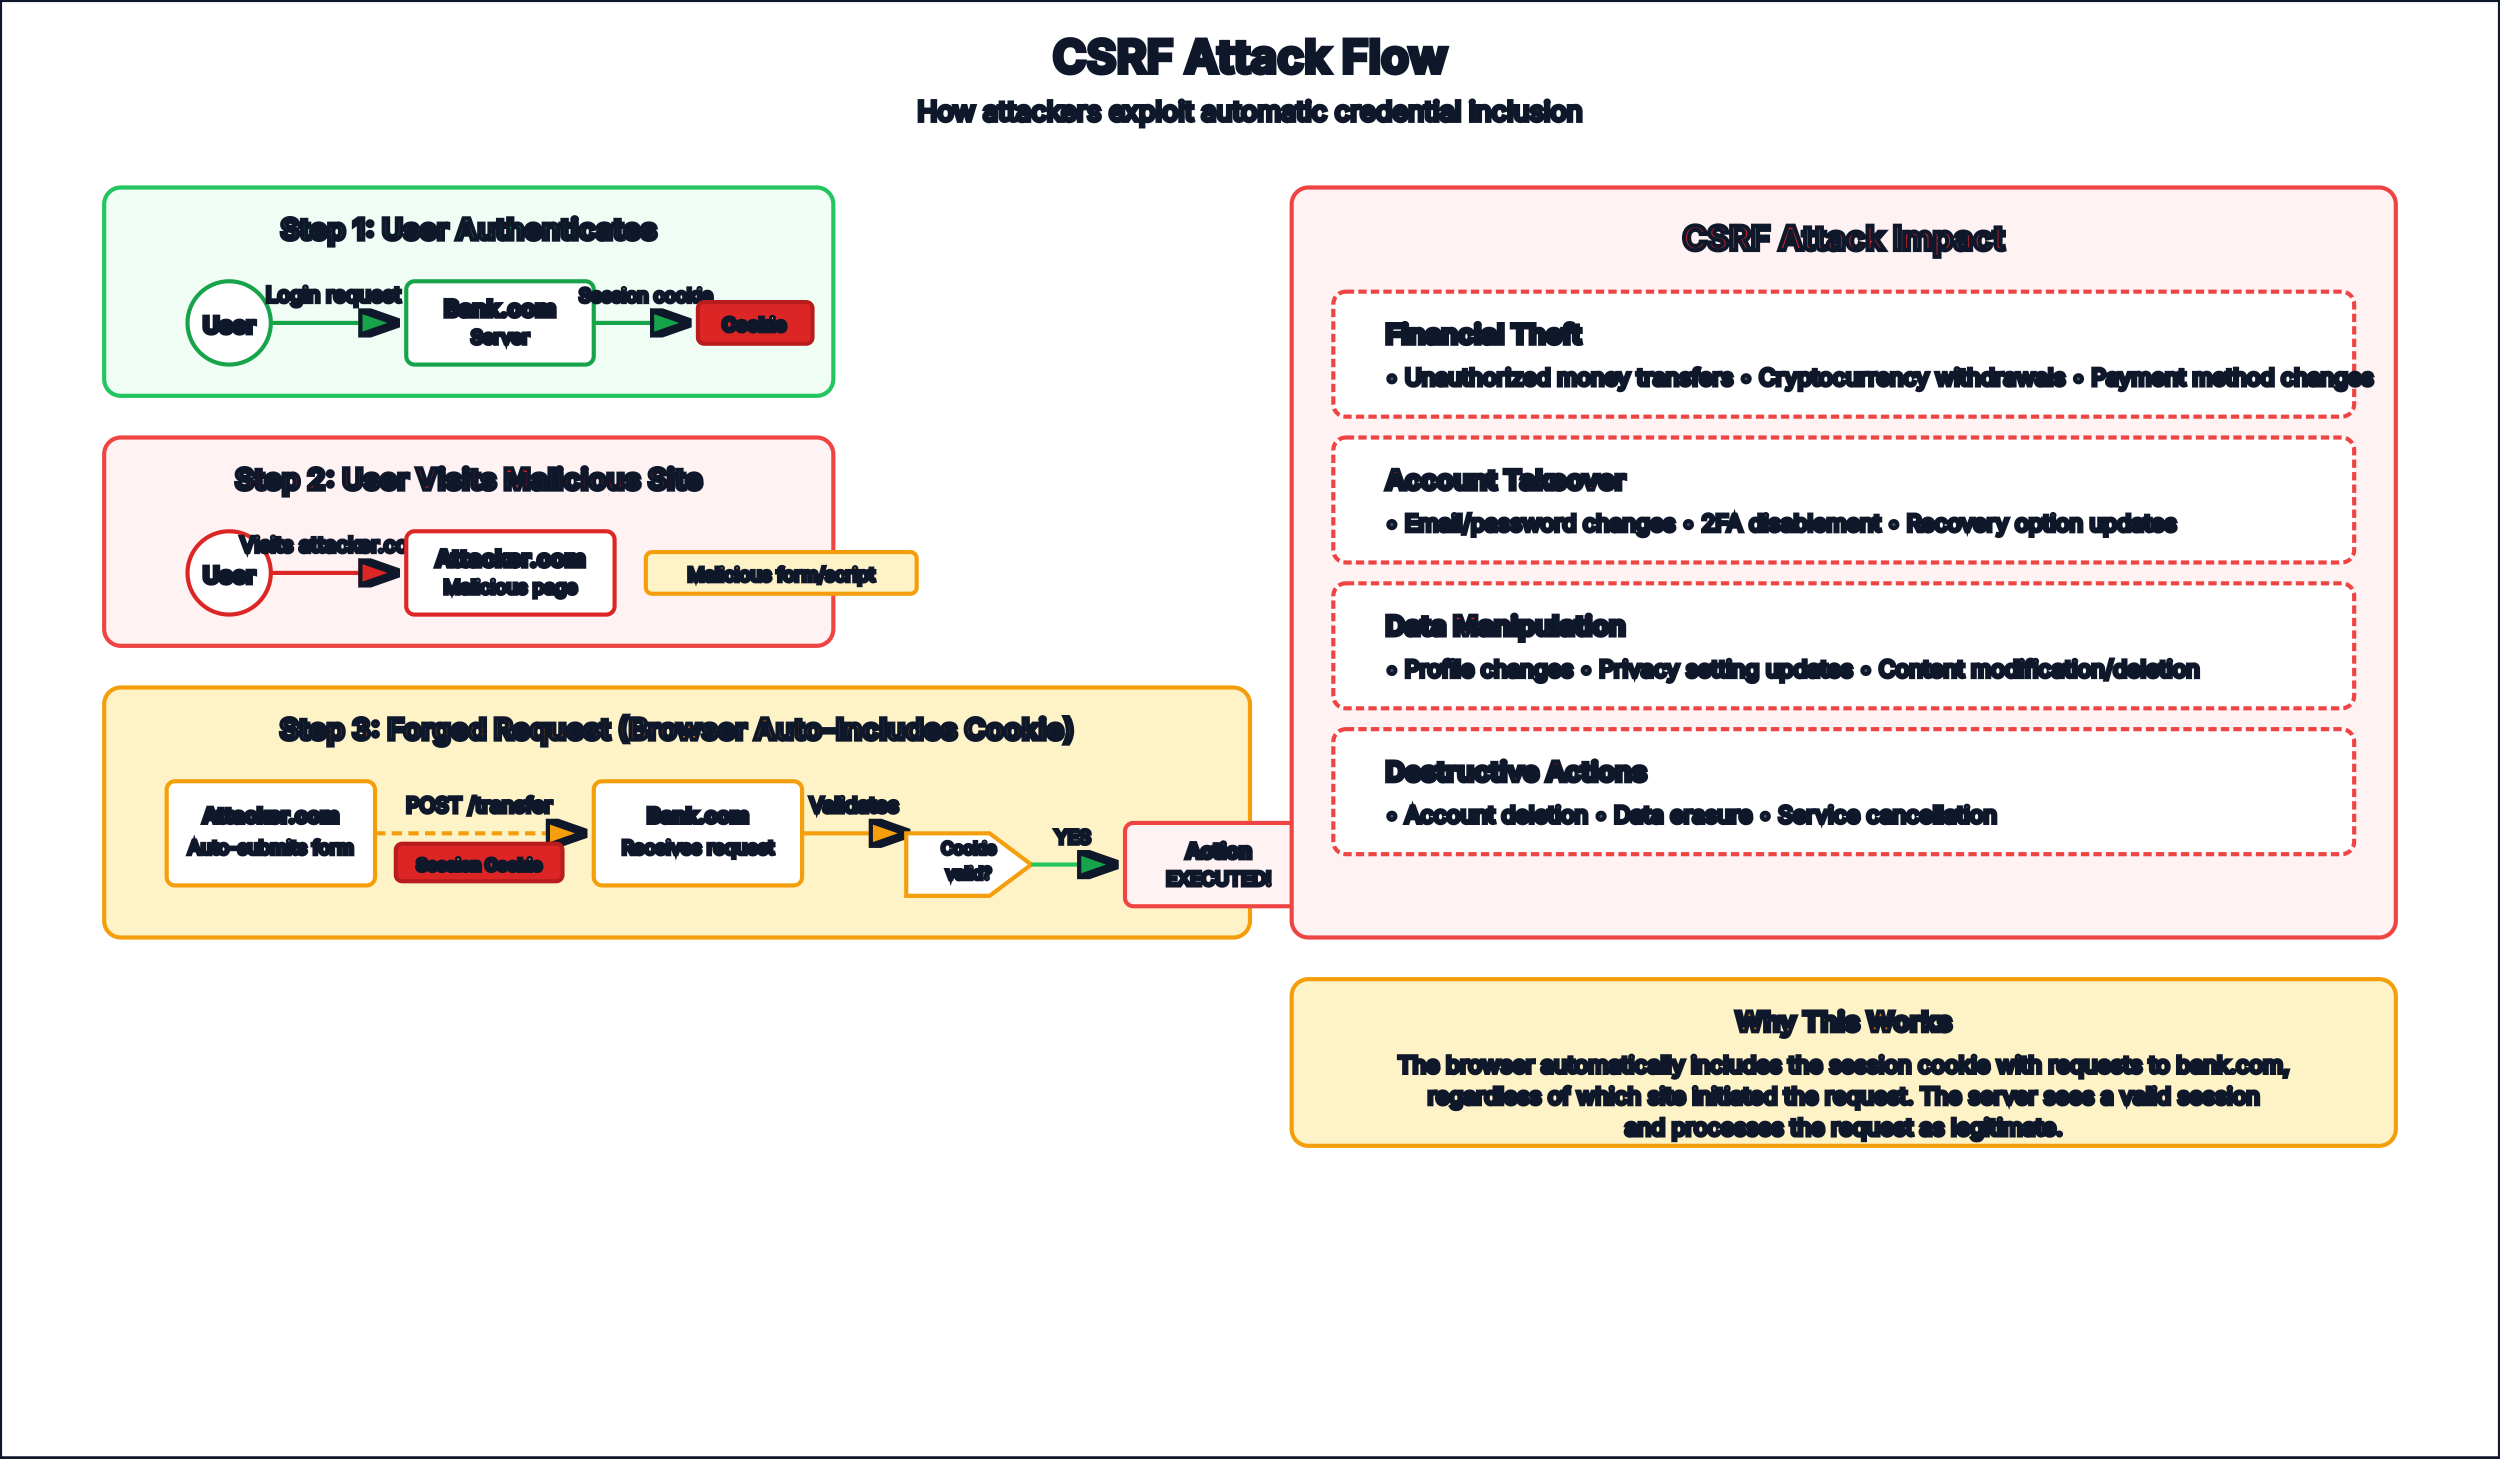
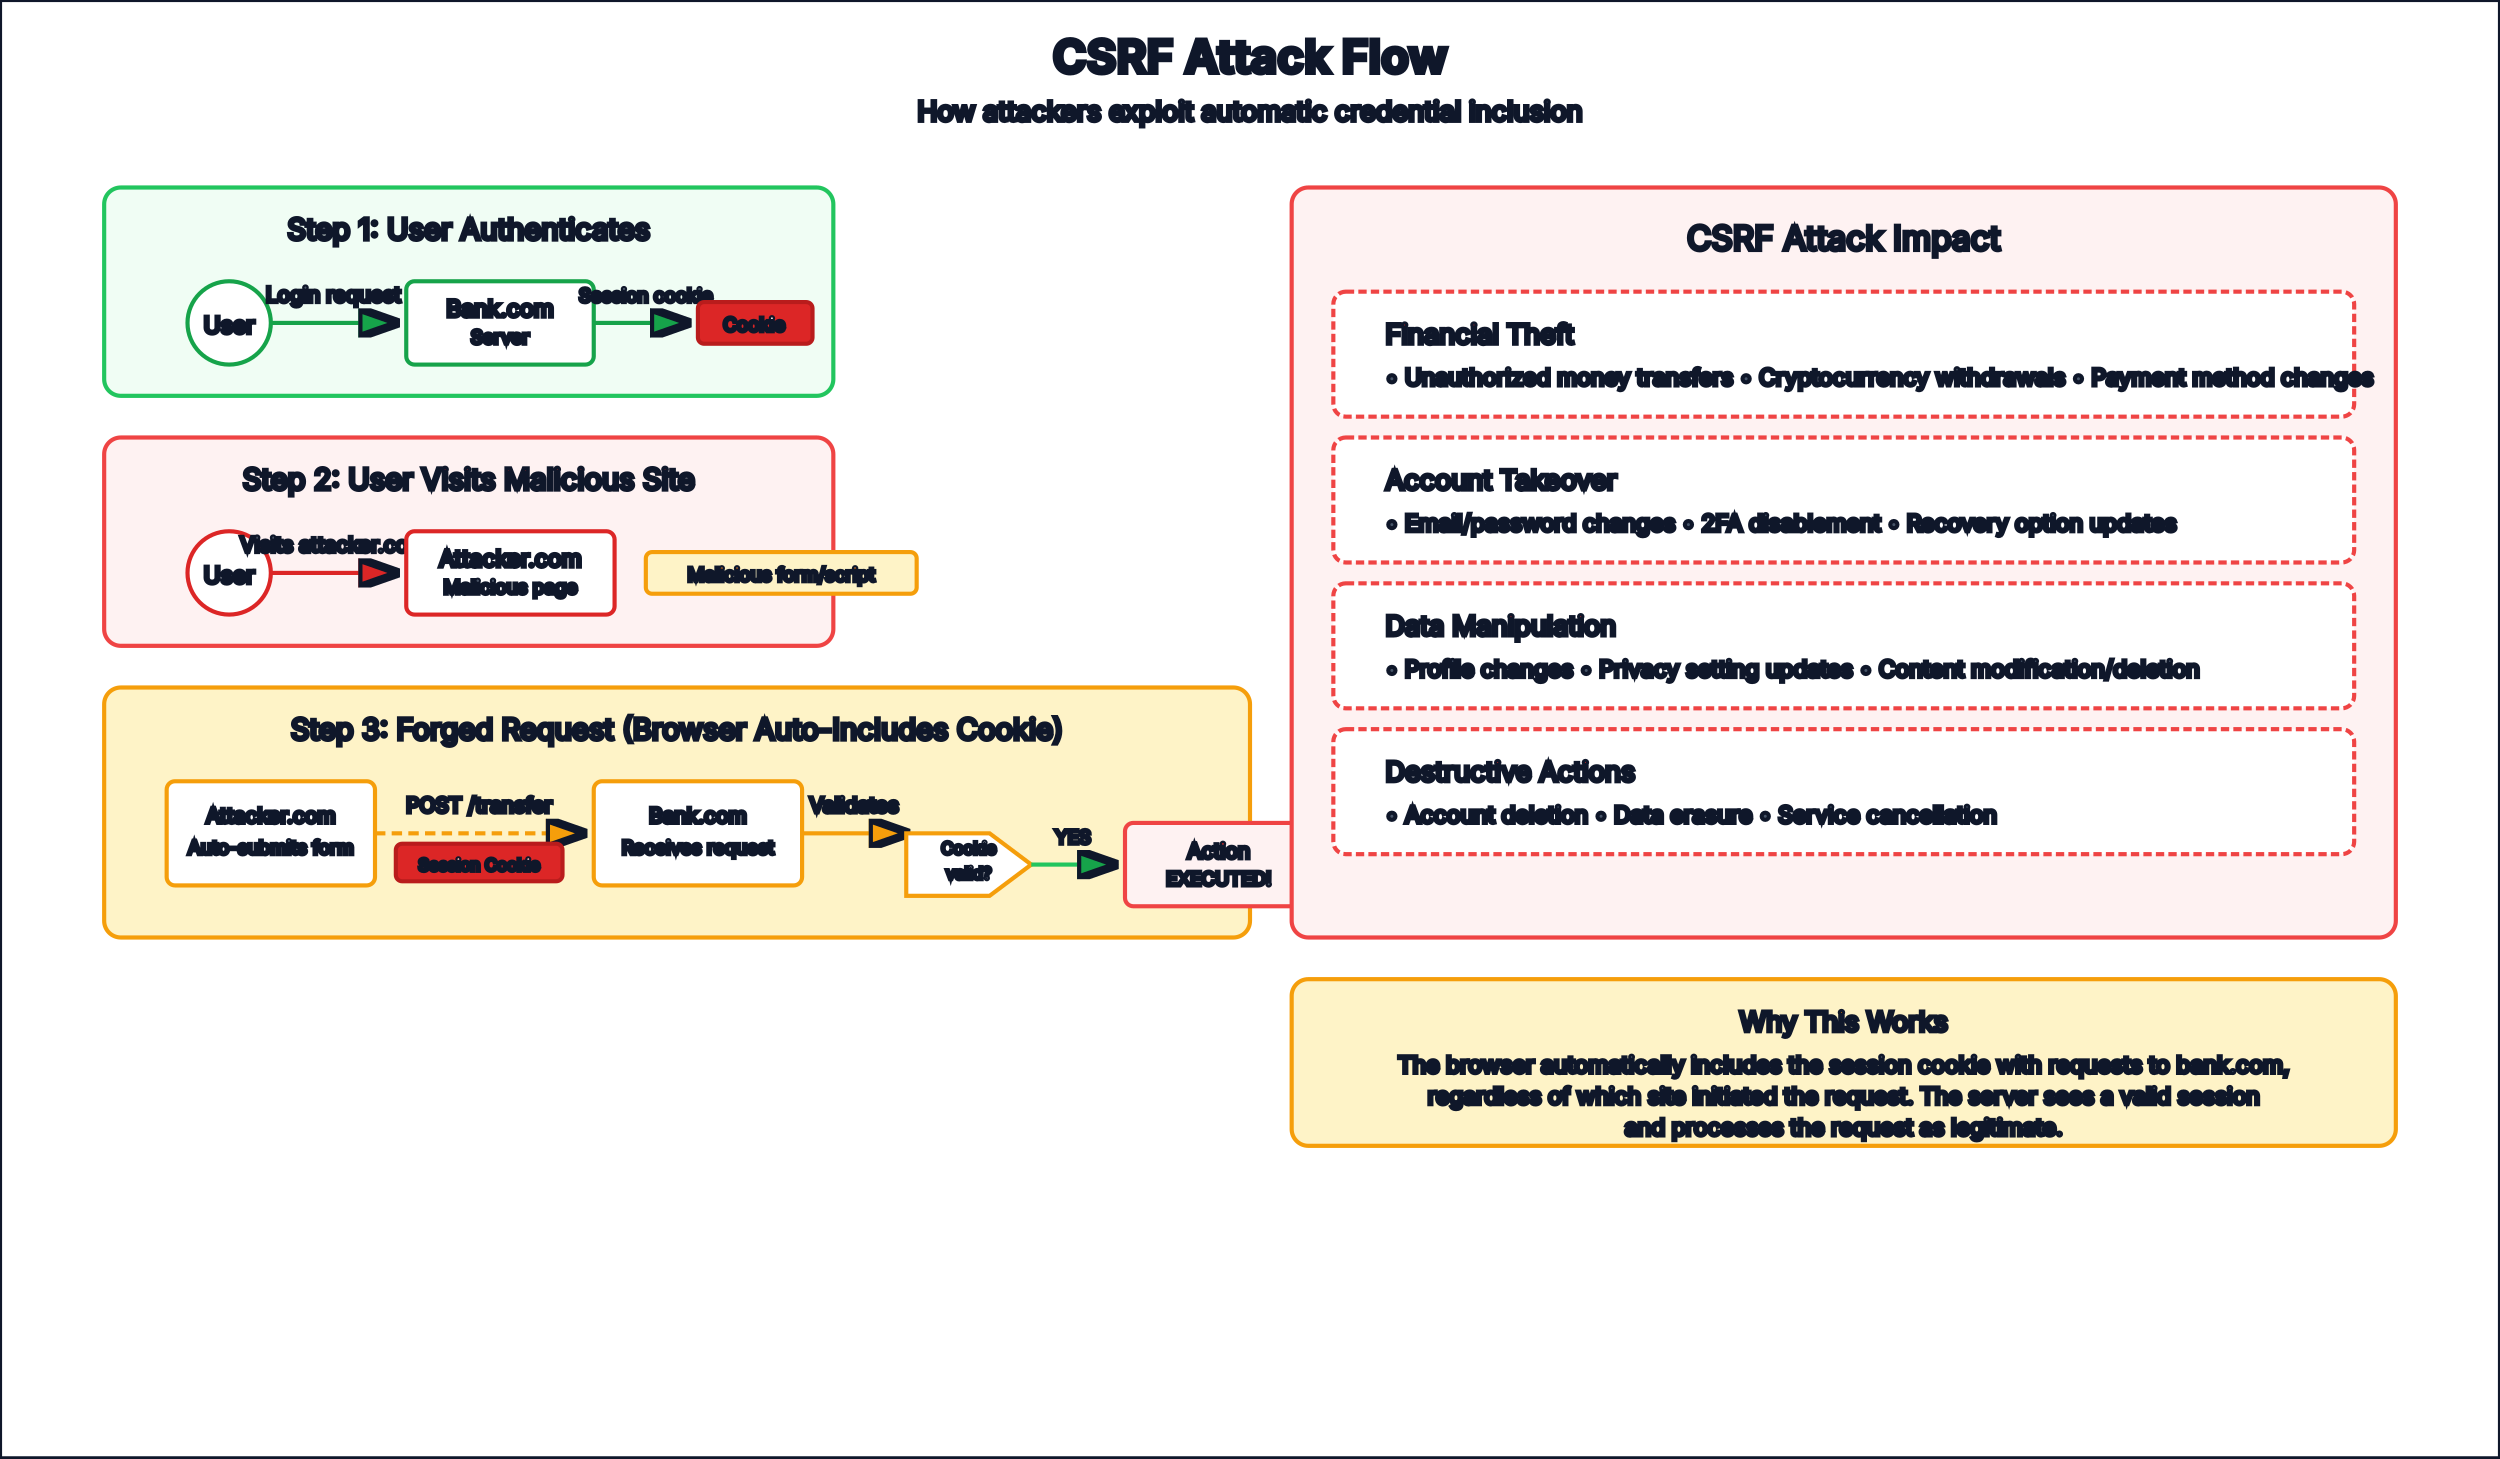
<svg xmlns="http://www.w3.org/2000/svg" viewBox="0 0 1200 700" fill="none" stroke="#0f172a" stroke-width="2">
  <rect width="1200" height="700" fill="#ffffff" />
  <text x="600" y="35" text-anchor="middle" font-family="system-ui, -apple-system, sans-serif" font-size="22" font-weight="bold" fill="#0f172a">CSRF Attack Flow</text>
  <text x="600" y="58" text-anchor="middle" font-family="system-ui, -apple-system, sans-serif" font-size="13" fill="#475569">How attackers exploit automatic credential inclusion</text>
  <g transform="translate(50, 90)">
    <rect x="0" y="0" width="350" height="100" rx="8" fill="#f0fdf4" stroke="#22c55e" stroke-width="2" />
-     <text x="175" y="25" text-anchor="middle" font-family="system-ui, -apple-system, sans-serif" font-size="14" font-weight="bold" fill="#16a34a">Step 1: User Authenticates</text>
+     <text x="175" y="25" text-anchor="middle" font-family="system-ui, -apple-system, sans-serif" font-size="14" font-weight="400" fill="#16a34a">Step 1: User Authenticates</text>
    <circle cx="60" cy="65" r="20" fill="#ffffff" stroke="#16a34a" stroke-width="2" />
-     <text x="60" y="70" text-anchor="middle" font-family="system-ui, -apple-system, sans-serif" font-size="11" font-weight="bold" fill="#0f172a">User</text>
+     <text x="60" y="70" text-anchor="middle" font-family="system-ui, -apple-system, sans-serif" font-size="11" font-weight="400" fill="#0f172a">User</text>
    <line x1="80" y1="65" x2="140" y2="65" stroke="#16a34a" stroke-width="2" marker-end="url(#arrowhead-green)" />
    <text x="110" y="55" text-anchor="middle" font-family="system-ui, -apple-system, sans-serif" font-size="10" fill="#475569">Login request</text>
    <rect x="145" y="45" width="90" height="40" rx="4" fill="#ffffff" stroke="#16a34a" stroke-width="2" />
-     <text x="190" y="62" text-anchor="middle" font-family="system-ui, -apple-system, sans-serif" font-size="11" font-weight="bold" fill="#0f172a">Bank.com</text>
+     <text x="190" y="62" text-anchor="middle" font-family="system-ui, -apple-system, sans-serif" font-size="11" font-weight="400" fill="#0f172a">Bank.com</text>
    <text x="190" y="75" text-anchor="middle" font-family="system-ui, -apple-system, sans-serif" font-size="9" fill="#475569">Server</text>
    <line x1="235" y1="65" x2="280" y2="65" stroke="#16a34a" stroke-width="2" marker-end="url(#arrowhead-green)" />
    <text x="260" y="55" text-anchor="middle" font-family="system-ui, -apple-system, sans-serif" font-size="9" fill="#475569">Session cookie</text>
    <rect x="285" y="55" width="55" height="20" rx="3" fill="#dc2626" stroke="#b91c1c" />
-     <text x="312" y="69" text-anchor="middle" font-family="system-ui, -apple-system, sans-serif" font-size="9" font-weight="bold" fill="#ffffff">Cookie</text>
+     <text x="312" y="69" text-anchor="middle" font-family="system-ui, -apple-system, sans-serif" font-size="9" font-weight="400" fill="#ffffff">Cookie</text>
  </g>
  <g transform="translate(50, 210)">
    <rect x="0" y="0" width="350" height="100" rx="8" fill="#fef2f2" stroke="#ef4444" stroke-width="2" />
-     <text x="175" y="25" text-anchor="middle" font-family="system-ui, -apple-system, sans-serif" font-size="14" font-weight="bold" fill="#dc2626">Step 2: User Visits Malicious Site</text>
+     <text x="175" y="25" text-anchor="middle" font-family="system-ui, -apple-system, sans-serif" font-size="14" font-weight="400" fill="#dc2626">Step 2: User Visits Malicious Site</text>
    <circle cx="60" cy="65" r="20" fill="#ffffff" stroke="#dc2626" stroke-width="2" />
-     <text x="60" y="70" text-anchor="middle" font-family="system-ui, -apple-system, sans-serif" font-size="11" font-weight="bold" fill="#0f172a">User</text>
+     <text x="60" y="70" text-anchor="middle" font-family="system-ui, -apple-system, sans-serif" font-size="11" font-weight="400" fill="#0f172a">User</text>
    <line x1="80" y1="65" x2="140" y2="65" stroke="#dc2626" stroke-width="2" marker-end="url(#arrowhead-red)" />
    <text x="110" y="55" text-anchor="middle" font-family="system-ui, -apple-system, sans-serif" font-size="10" fill="#475569">Visits attacker.com</text>
    <rect x="145" y="45" width="100" height="40" rx="4" fill="#ffffff" stroke="#dc2626" stroke-width="2" />
-     <text x="195" y="62" text-anchor="middle" font-family="system-ui, -apple-system, sans-serif" font-size="11" font-weight="bold" fill="#0f172a">Attacker.com</text>
+     <text x="195" y="62" text-anchor="middle" font-family="system-ui, -apple-system, sans-serif" font-size="11" font-weight="400" fill="#0f172a">Attacker.com</text>
    <text x="195" y="75" text-anchor="middle" font-family="system-ui, -apple-system, sans-serif" font-size="9" fill="#475569">Malicious page</text>
    <rect x="260" y="55" width="130" height="20" rx="3" fill="#fef3c7" stroke="#f59e0b" />
    <text x="325" y="69" text-anchor="middle" font-family="system-ui, -apple-system, sans-serif" font-size="9" fill="#92400e">Malicious form/script</text>
  </g>
  <g transform="translate(50, 330)">
    <rect x="0" y="0" width="550" height="120" rx="8" fill="#fef3c7" stroke="#f59e0b" stroke-width="2" />
-     <text x="275" y="25" text-anchor="middle" font-family="system-ui, -apple-system, sans-serif" font-size="14" font-weight="bold" fill="#d97706">Step 3: Forged Request (Browser Auto-Includes Cookie)</text>
+     <text x="275" y="25" text-anchor="middle" font-family="system-ui, -apple-system, sans-serif" font-size="14" font-weight="400" fill="#d97706">Step 3: Forged Request (Browser Auto-Includes Cookie)</text>
    <rect x="30" y="45" width="100" height="50" rx="4" fill="#ffffff" stroke="#f59e0b" />
-     <text x="80" y="65" text-anchor="middle" font-family="system-ui, -apple-system, sans-serif" font-size="10" font-weight="bold" fill="#0f172a">Attacker.com</text>
+     <text x="80" y="65" text-anchor="middle" font-family="system-ui, -apple-system, sans-serif" font-size="10" font-weight="400" fill="#0f172a">Attacker.com</text>
    <text x="80" y="80" text-anchor="middle" font-family="system-ui, -apple-system, sans-serif" font-size="9" fill="#475569">Auto-submits form</text>
    <line x1="130" y1="70" x2="230" y2="70" stroke="#f59e0b" stroke-width="2" stroke-dasharray="5,3" marker-end="url(#arrowhead-orange)" />
    <text x="180" y="60" text-anchor="middle" font-family="system-ui, -apple-system, sans-serif" font-size="10" fill="#475569">POST /transfer</text>
    <rect x="140" y="75" width="80" height="18" rx="3" fill="#dc2626" stroke="#b91c1c" />
-     <text x="180" y="88" text-anchor="middle" font-family="system-ui, -apple-system, sans-serif" font-size="8" font-weight="bold" fill="#ffffff">Session Cookie</text>
+     <text x="180" y="88" text-anchor="middle" font-family="system-ui, -apple-system, sans-serif" font-size="8" font-weight="400" fill="#ffffff">Session Cookie</text>
    <rect x="235" y="45" width="100" height="50" rx="4" fill="#ffffff" stroke="#f59e0b" />
-     <text x="285" y="65" text-anchor="middle" font-family="system-ui, -apple-system, sans-serif" font-size="10" font-weight="bold" fill="#0f172a">Bank.com</text>
+     <text x="285" y="65" text-anchor="middle" font-family="system-ui, -apple-system, sans-serif" font-size="10" font-weight="400" fill="#0f172a">Bank.com</text>
    <text x="285" y="80" text-anchor="middle" font-family="system-ui, -apple-system, sans-serif" font-size="9" fill="#475569">Receives request</text>
    <line x1="335" y1="70" x2="385" y2="70" stroke="#f59e0b" stroke-width="2" marker-end="url(#arrowhead-orange)" />
    <text x="360" y="60" text-anchor="middle" font-family="system-ui, -apple-system, sans-serif" font-size="10" fill="#475569">Validates</text>
    <path d="M 385 70 L 425 70 L 445 85 L 425 100 L 385 100 Z" fill="#ffffff" stroke="#f59e0b" />
    <text x="415" y="80" text-anchor="middle" font-family="system-ui, -apple-system, sans-serif" font-size="8" fill="#0f172a">Cookie</text>
    <text x="415" y="92" text-anchor="middle" font-family="system-ui, -apple-system, sans-serif" font-size="8" fill="#0f172a">valid?</text>
    <line x1="445" y1="85" x2="485" y2="85" stroke="#22c55e" stroke-width="2" marker-end="url(#arrowhead-green)" />
    <text x="465" y="75" text-anchor="middle" font-family="system-ui, -apple-system, sans-serif" font-size="9" fill="#16a34a">YES</text>
    <rect x="490" y="65" width="90" height="40" rx="4" fill="#fef2f2" stroke="#ef4444" />
-     <text x="535" y="82" text-anchor="middle" font-family="system-ui, -apple-system, sans-serif" font-size="10" font-weight="bold" fill="#dc2626">Action</text>
+     <text x="535" y="82" text-anchor="middle" font-family="system-ui, -apple-system, sans-serif" font-size="10" font-weight="400" fill="#dc2626">Action</text>
    <text x="535" y="95" text-anchor="middle" font-family="system-ui, -apple-system, sans-serif" font-size="9" fill="#475569">EXECUTED!</text>
  </g>
  <g transform="translate(620, 90)">
    <rect x="0" y="0" width="530" height="360" rx="8" fill="#fef2f2" stroke="#ef4444" stroke-width="2" />
-     <text x="265" y="30" text-anchor="middle" font-family="system-ui, -apple-system, sans-serif" font-size="16" font-weight="bold" fill="#dc2626">CSRF Attack Impact</text>
+     <text x="265" y="30" text-anchor="middle" font-family="system-ui, -apple-system, sans-serif" font-size="16" font-weight="400" fill="#dc2626">CSRF Attack Impact</text>
    <g transform="translate(20, 50)">
      <rect x="0" y="0" width="490" height="60" rx="6" fill="#ffffff" stroke="#ef4444" stroke-dasharray="4,2" />
-       <text x="25" y="25" font-family="system-ui, -apple-system, sans-serif" font-size="13" font-weight="bold" fill="#dc2626">Financial Theft</text>
+       <text x="25" y="25" font-family="system-ui, -apple-system, sans-serif" font-size="13" font-weight="400" fill="#dc2626">Financial Theft</text>
      <text x="25" y="45" font-family="system-ui, -apple-system, sans-serif" font-size="11" fill="#475569">• Unauthorized money transfers • Cryptocurrency withdrawals • Payment method changes</text>
      <rect x="0" y="70" width="490" height="60" rx="6" fill="#ffffff" stroke="#ef4444" stroke-dasharray="4,2" />
-       <text x="25" y="95" font-family="system-ui, -apple-system, sans-serif" font-size="13" font-weight="bold" fill="#dc2626">Account Takeover</text>
+       <text x="25" y="95" font-family="system-ui, -apple-system, sans-serif" font-size="13" font-weight="400" fill="#dc2626">Account Takeover</text>
      <text x="25" y="115" font-family="system-ui, -apple-system, sans-serif" font-size="11" fill="#475569">• Email/password changes • 2FA disablement • Recovery option updates</text>
      <rect x="0" y="140" width="490" height="60" rx="6" fill="#ffffff" stroke="#ef4444" stroke-dasharray="4,2" />
-       <text x="25" y="165" font-family="system-ui, -apple-system, sans-serif" font-size="13" font-weight="bold" fill="#dc2626">Data Manipulation</text>
+       <text x="25" y="165" font-family="system-ui, -apple-system, sans-serif" font-size="13" font-weight="400" fill="#dc2626">Data Manipulation</text>
      <text x="25" y="185" font-family="system-ui, -apple-system, sans-serif" font-size="11" fill="#475569">• Profile changes • Privacy setting updates • Content modification/deletion</text>
      <rect x="0" y="210" width="490" height="60" rx="6" fill="#ffffff" stroke="#ef4444" stroke-dasharray="4,2" />
-       <text x="25" y="235" font-family="system-ui, -apple-system, sans-serif" font-size="13" font-weight="bold" fill="#dc2626">Destructive Actions</text>
+       <text x="25" y="235" font-family="system-ui, -apple-system, sans-serif" font-size="13" font-weight="400" fill="#dc2626">Destructive Actions</text>
      <text x="25" y="255" font-family="system-ui, -apple-system, sans-serif" font-size="11" fill="#475569">• Account deletion • Data erasure • Service cancellation</text>
    </g>
  </g>
  <g transform="translate(620, 470)">
    <rect x="0" y="0" width="530" height="80" rx="8" fill="#fef3c7" stroke="#f59e0b" stroke-width="2" />
-     <text x="265" y="25" text-anchor="middle" font-family="system-ui, -apple-system, sans-serif" font-size="13" font-weight="bold" fill="#d97706">Why This Works</text>
+     <text x="265" y="25" text-anchor="middle" font-family="system-ui, -apple-system, sans-serif" font-size="13" font-weight="400" fill="#d97706">Why This Works</text>
    <text x="265" y="45" text-anchor="middle" font-family="system-ui, -apple-system, sans-serif" font-size="11" fill="#475569">The browser automatically includes the session cookie with requests to bank.com,</text>
    <text x="265" y="60" text-anchor="middle" font-family="system-ui, -apple-system, sans-serif" font-size="11" fill="#475569">regardless of which site initiated the request. The server sees a valid session</text>
    <text x="265" y="75" text-anchor="middle" font-family="system-ui, -apple-system, sans-serif" font-size="11" fill="#475569">and processes the request as legitimate.</text>
  </g>
  <defs>
    <marker id="arrowhead-green" markerWidth="10" markerHeight="7" refX="9" refY="3.5" orient="auto">
      <polygon points="0 0, 10 3.5, 0 7" fill="#16a34a" />
    </marker>
    <marker id="arrowhead-red" markerWidth="10" markerHeight="7" refX="9" refY="3.5" orient="auto">
      <polygon points="0 0, 10 3.5, 0 7" fill="#dc2626" />
    </marker>
    <marker id="arrowhead-orange" markerWidth="10" markerHeight="7" refX="9" refY="3.5" orient="auto">
      <polygon points="0 0, 10 3.5, 0 7" fill="#f59e0b" />
    </marker>
  </defs>
</svg>
